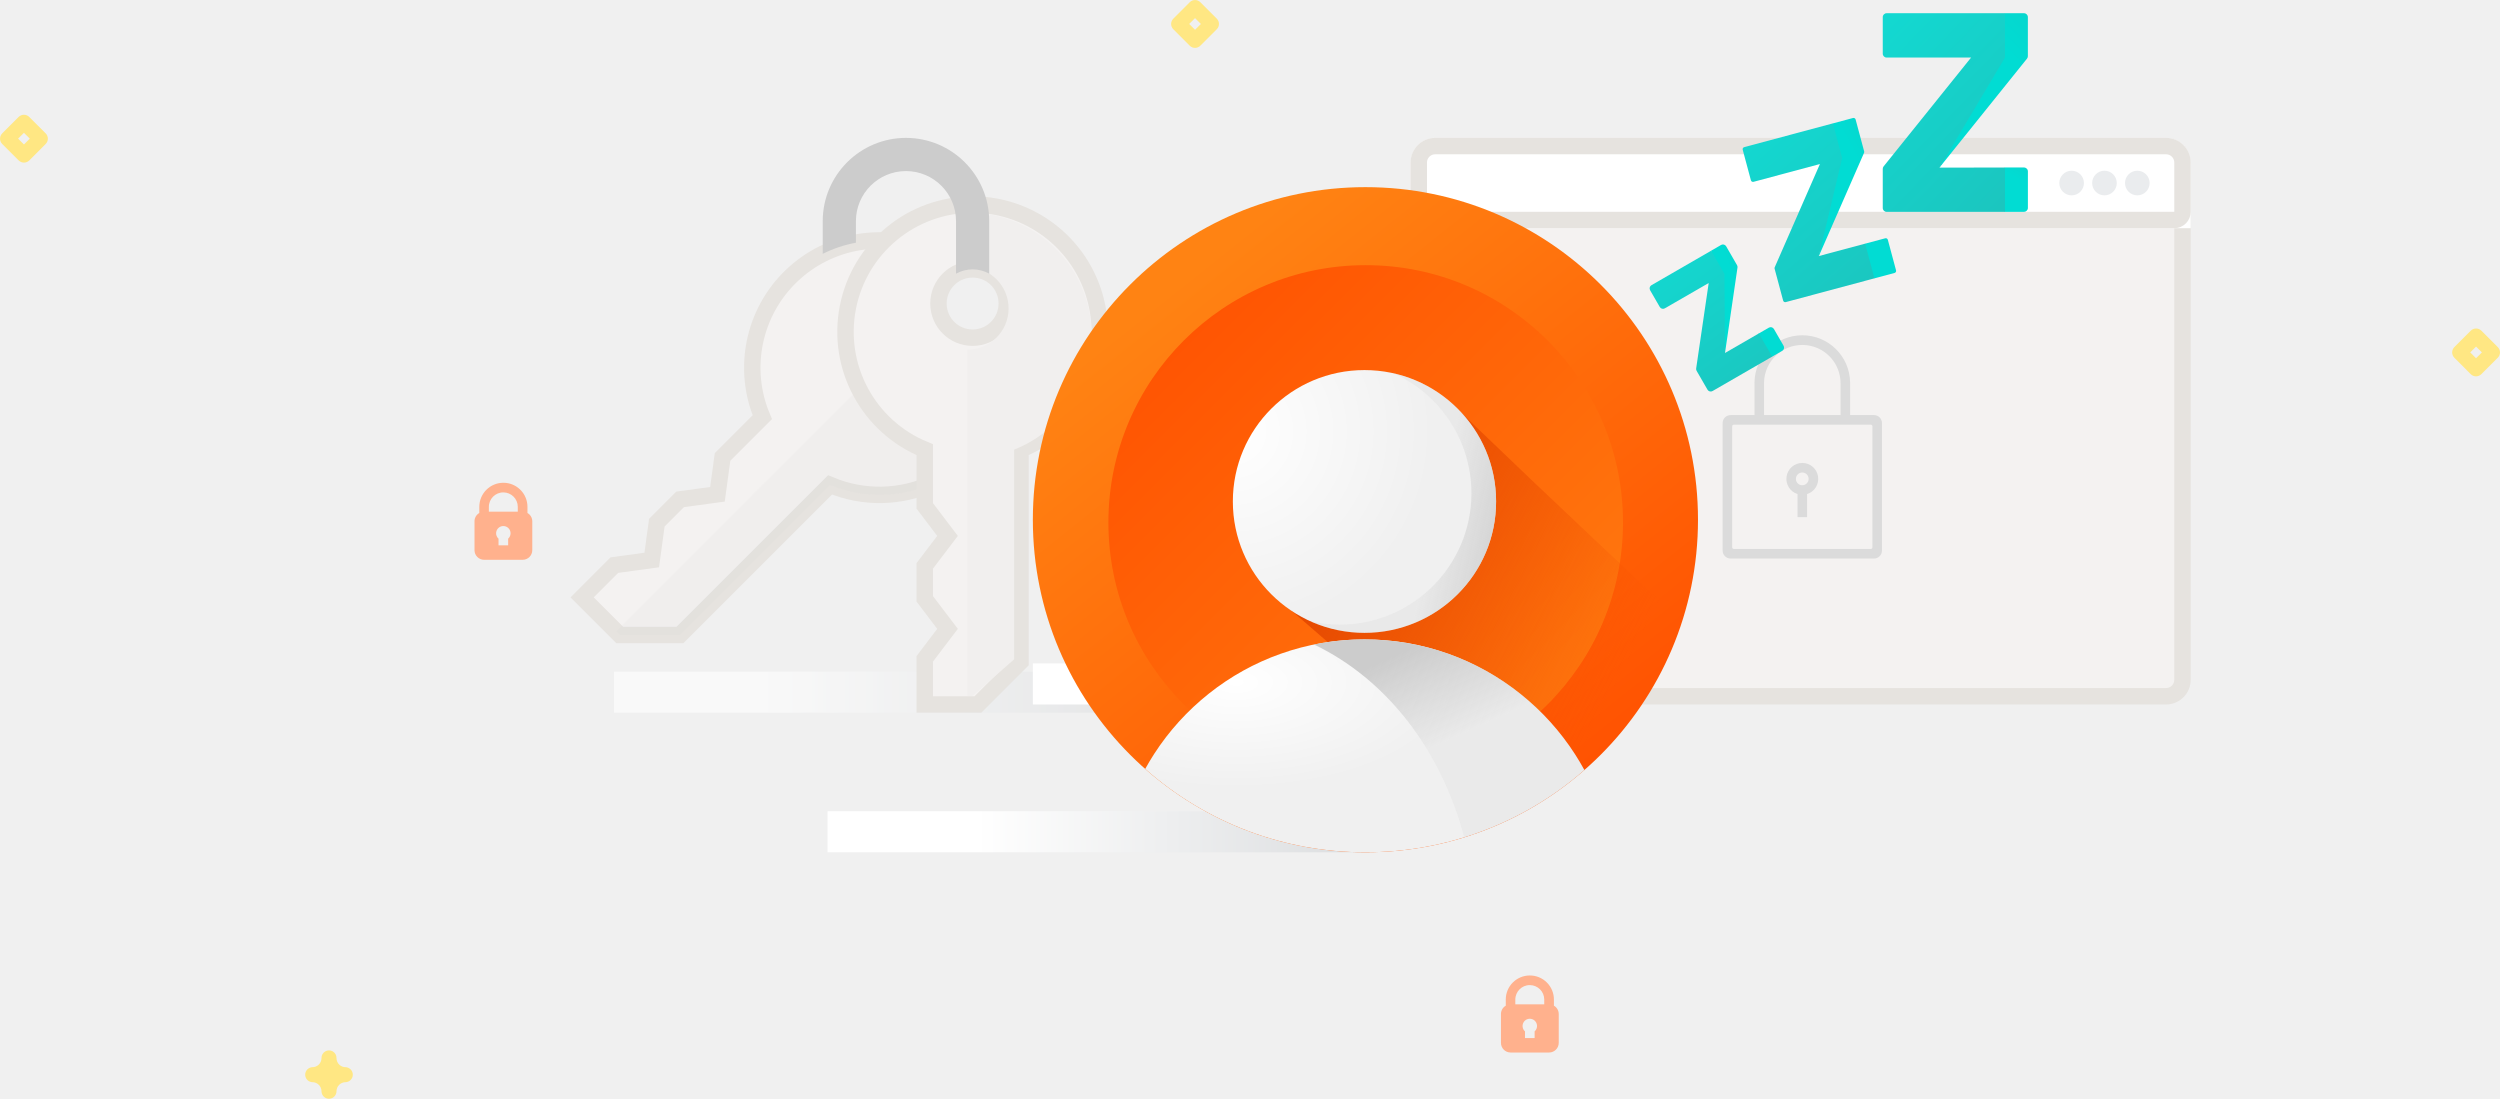
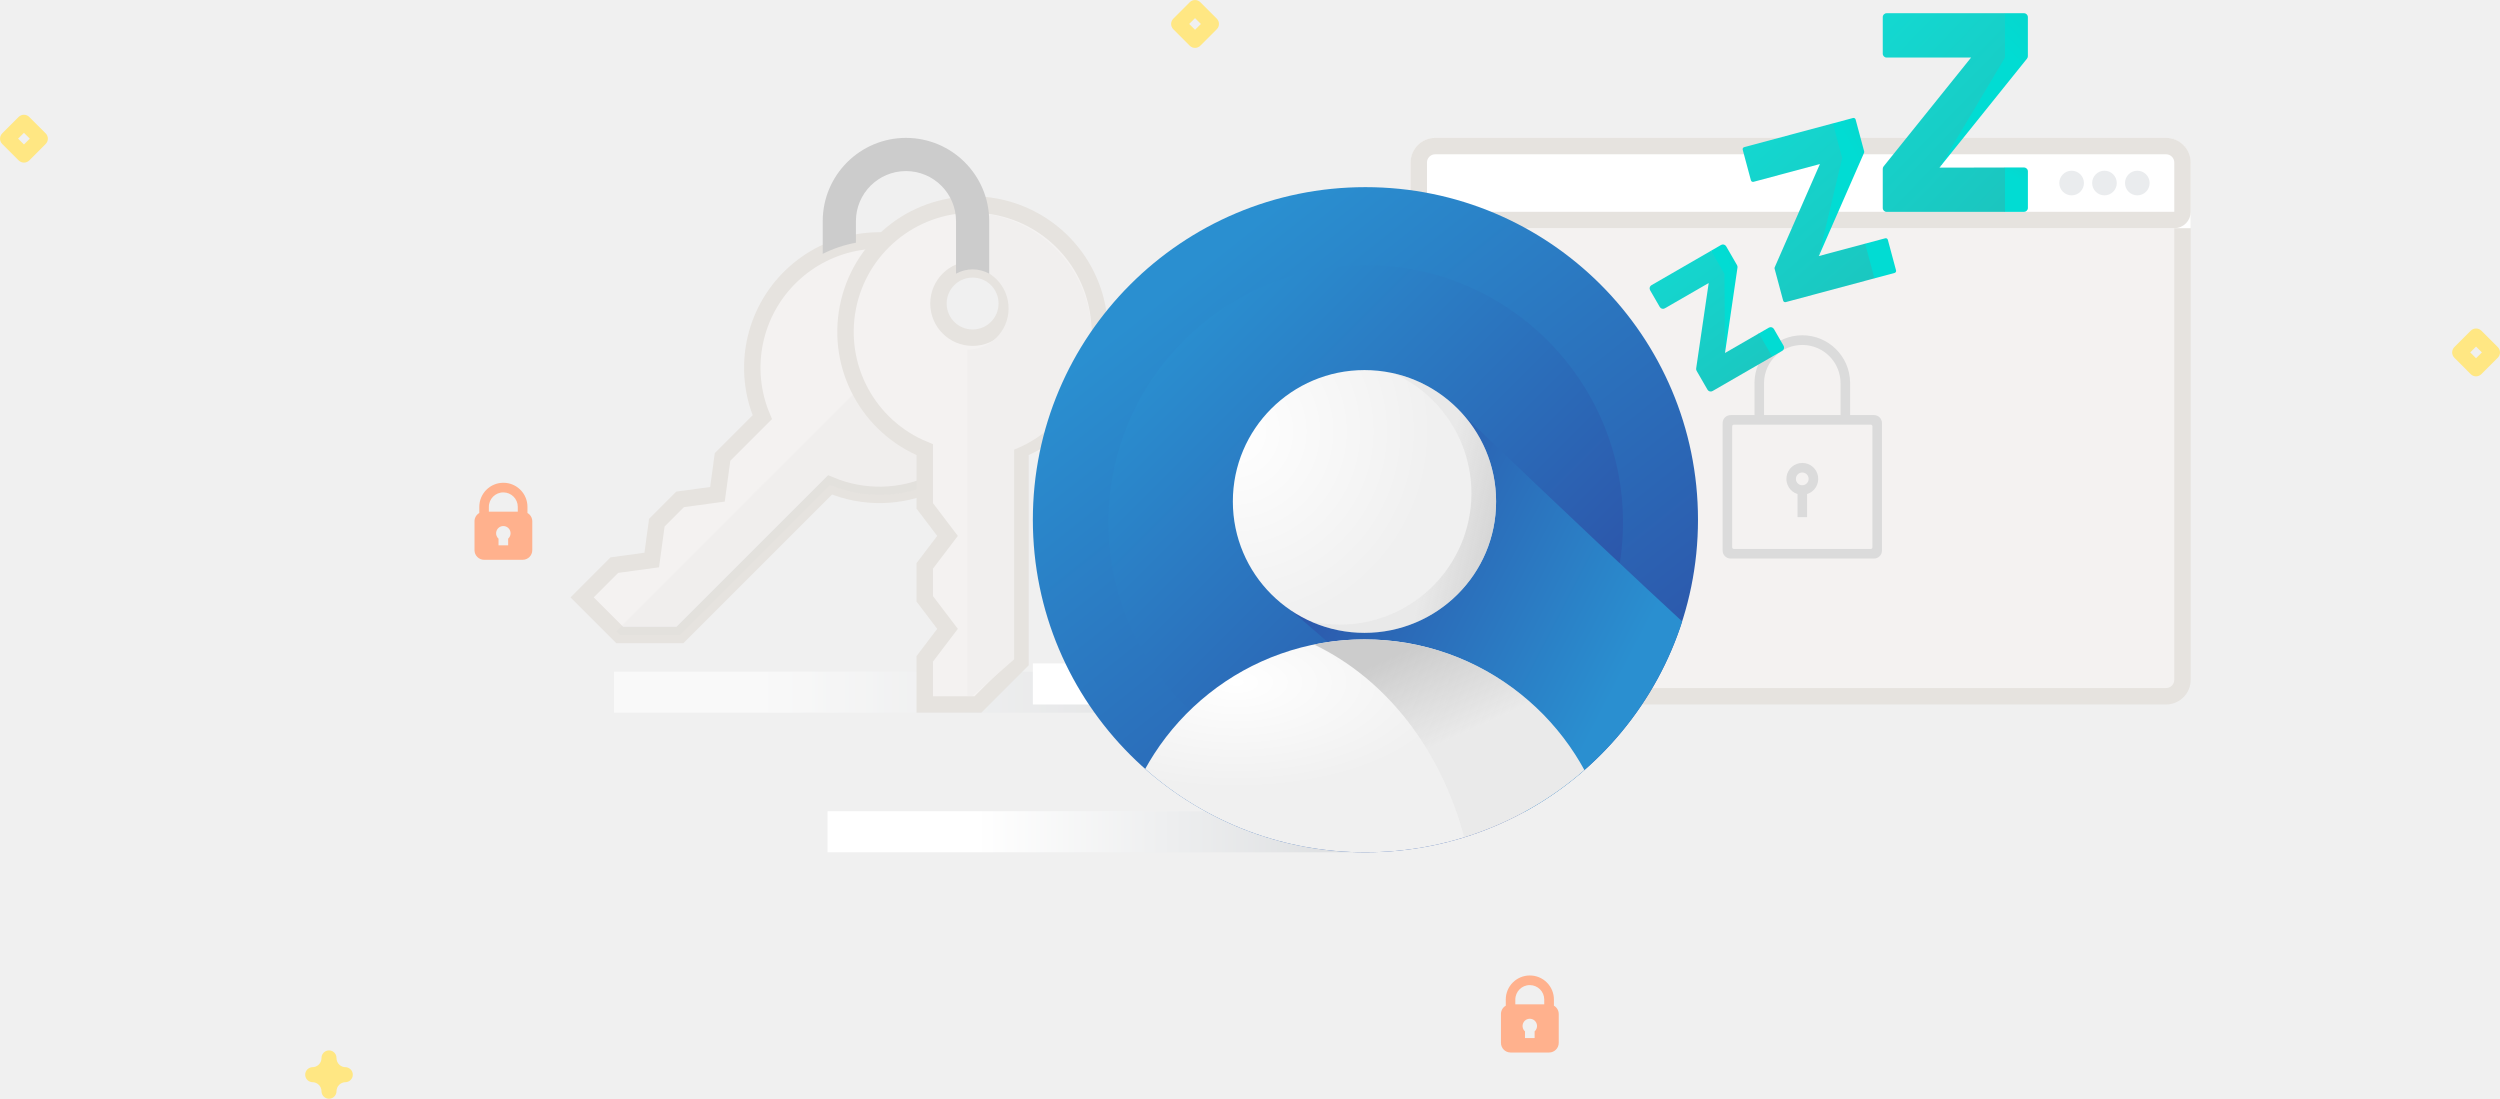
<svg xmlns="http://www.w3.org/2000/svg" xmlns:xlink="http://www.w3.org/1999/xlink" width="304.445" height="133.802" viewBox="0 0 304.445 133.802">
  <defs>
    <linearGradient id="linear-gradient" x1="0.274" y1="0.5" x2="1" y2="0.5" gradientUnits="objectBoundingBox">
      <stop offset="0" stop-color="#fff" />
      <stop offset="1" stop-color="#dbdddf" />
    </linearGradient>
    <linearGradient id="linear-gradient-4" x1="0.757" y1="0.959" x2="0.149" y2="0.196" gradientUnits="objectBoundingBox">
-       <stop offset="0" stop-color="#ff5201" />
-       <stop offset="1" stop-color="#ff8313" />
+       <stop offset="0" stop-color="#2c54a9" />
+       <stop offset="1" stop-color="#2a8fd0" />
    </linearGradient>
    <linearGradient id="linear-gradient-5" x1="0.821" y1="0.821" x2="0.126" y2="0.126" gradientUnits="objectBoundingBox">
-       <stop offset="0" stop-color="#ff760e" />
-       <stop offset="1" stop-color="#ff5402" />
+       <stop offset="0" stop-color="#2c54a9" />
+       <stop offset="1" stop-color="#2a8fd0" />
    </linearGradient>
    <linearGradient id="linear-gradient-6" x1="0.084" y1="0.36" x2="0.818" y2="0.733" gradientUnits="objectBoundingBox">
-       <stop offset="0" stop-color="#e34700" />
-       <stop offset="0.472" stop-color="#e54800" stop-opacity="0.494" />
-       <stop offset="1" stop-color="#f34c00" stop-opacity="0" />
+       <stop offset="0" stop-color="#2c54a9" />
+       <stop offset="1" stop-color="#2a8fd0" />
    </linearGradient>
    <radialGradient id="radial-gradient" cx="0.208" cy="0.202" r="0.5" gradientUnits="objectBoundingBox">
      <stop offset="0" stop-color="#fff" />
      <stop offset="1" stop-color="#f0f0f0" />
    </radialGradient>
    <radialGradient id="radial-gradient-2" cx="0" cy="0.233" r="0.764" gradientTransform="translate(0.106 0.025) rotate(27.054)" xlink:href="#radial-gradient" />
    <linearGradient id="linear-gradient-7" x1="0.433" x2="0.678" y2="0.398" gradientUnits="objectBoundingBox">
      <stop offset="0" stop-color="#ccc" />
      <stop offset="1" stop-color="#ccc" stop-opacity="0.169" />
    </linearGradient>
    <linearGradient id="linear-gradient-8" x1="0.719" y1="0.4" x2="1.177" y2="0.537" gradientUnits="objectBoundingBox">
      <stop offset="0" stop-color="#ccc" stop-opacity="0.188" />
      <stop offset="1" stop-color="#ccc" />
    </linearGradient>
    <linearGradient id="linear-gradient-9" x1="-0.74" y1="-0.65" x2="0.405" y2="-2.554" gradientUnits="objectBoundingBox">
      <stop offset="0" stop-color="#01dcd3" />
      <stop offset="1" stop-color="#22b7b1" />
    </linearGradient>
    <linearGradient id="linear-gradient-11" x1="0.336" y1="-1.226" x2="2.072" y2="1.514" gradientUnits="objectBoundingBox">
      <stop offset="0" stop-color="#0de5dd" />
      <stop offset="1" stop-color="#22b7b1" />
    </linearGradient>
  </defs>
  <g id="lock-idle-accounts-illustration" transform="translate(-141.222 -98.21)">
    <path id="Path_95" d="M424.493,166.965a.914.914,0,0,1-.914-.914,1.1,1.1,0,0,0-1.1-1.1.915.915,0,0,1,0-1.829,1.1,1.1,0,0,0,1.1-1.1.915.915,0,1,1,1.829,0,1.1,1.1,0,0,0,1.1,1.1.915.915,0,0,1,0,1.829,1.1,1.1,0,0,0-1.1,1.1.914.914,0,0,1-.914.914Z" transform="translate(-243.207 65.047)" fill="#ffe783" />
    <path id="Path_96" d="M68.794,419.851a.915.915,0,0,1-.645-.267l-2-2a.914.914,0,0,1,0-1.291l2-2a.914.914,0,0,1,1.291,0l2,2a.914.914,0,0,1,0,1.291l-2,2.008A.915.915,0,0,1,68.794,419.851Zm-.711-2.917.711.711.711-.711-.711-.708Z" transform="translate(75.344 -301.841)" fill="#ffe783" />
    <rect id="Rectangle_455" data-name="Rectangle 455" width="66" height="5" transform="translate(216 180)" opacity="0.6" fill="url(#linear-gradient)" />
    <g id="keys" transform="translate(190.024 115)">
      <path id="Path_2167" data-name="Path 2167" d="M63.678,108.719a4.16,4.16,0,1,1,1.218-2.942v-11.6a15.5,15.5,0,0,0-20.866,20.057l-4.841,4.841-.621,4.548-4.548.621-2.835,2.835-.621,4.548-4.548.621-3.929,3.929,4.58,4.58H34l18.278-18.278a15.542,15.542,0,0,0,12.621-.249V105.778A4.148,4.148,0,0,1,63.678,108.719Z" transform="translate(0 -80.22)" fill="#f4f2f1" stroke="#e6e3df" stroke-width="2" />
      <path id="Path_2168" data-name="Path 2168" d="M90.145,192.591a4.16,4.16,0,0,1-5.883,0L52.678,224.175l.458.458h7.329l18.278-18.278a15.541,15.541,0,0,0,12.621-.249V189.649A4.147,4.147,0,0,1,90.145,192.591Z" transform="translate(-26.467 -164.091)" fill="#ccc" opacity="0.09" />
      <path id="Path_2169" data-name="Path 2169" d="M275.461,60.224a15.5,15.5,0,0,0-5.83,29.853v6.846l2.776,3.655-2.776,3.655v4.009l2.776,3.655-2.776,3.655v5.557h6.478l5.182-5.182V90.077a15.5,15.5,0,0,0-5.83-29.853Zm0,16.217a4.16,4.16,0,1,1,4.16-4.16A4.16,4.16,0,0,1,275.461,76.441Z" transform="translate(-205.82 -52.108)" fill="#f4f2f1" stroke="#e6e3df" stroke-width="2" />
      <path id="Path_2170" data-name="Path 2170" d="M374.938,60.224v6.632a5.02,5.02,0,1,1,0,10.04v42.165h.633l5.062-4.455V89.073a14.952,14.952,0,0,0-5.694-28.849Z" transform="translate(-305.937 -51.105)" fill="#f1efee" />
      <path id="Path_2171" data-name="Path 2171" d="M249.627,0a10.149,10.149,0,0,0-10.138,10.138v3.983a15.433,15.433,0,0,1,4.043-1.356V10.138a6.095,6.095,0,0,1,12.19,0v6.4a4.159,4.159,0,0,1,4.043,0v-6.4A10.149,10.149,0,0,0,249.627,0Z" transform="translate(-188.102)" fill="#ccc" />
    </g>
    <path id="Path_98" d="M141.064,46.254a.914.914,0,0,1-.645-.267l-2-2.005a.914.914,0,0,1,0-1.291l2-2a.914.914,0,0,1,1.291,0l2,2a.914.914,0,0,1,0,1.291l-2,2a.909.909,0,0,1-.645.267Zm-.711-2.917.711.711.711-.711-.711-.711Z" transform="translate(301.688 97.79)" fill="#ffe783" />
    <path id="Path_98-2" data-name="Path_98" d="M141.064,46.254a.914.914,0,0,1-.645-.267l-2-2.005a.914.914,0,0,1,0-1.291l2-2a.914.914,0,0,1,1.291,0l2,2a.914.914,0,0,1,0,1.291l-2,2a.909.909,0,0,1-.645.267Zm-.711-2.917.711.711.711-.711-.711-.711Z" transform="translate(145.688 57.79)" fill="#ffe783" />
    <path id="padlock" d="M70.9,3.681V2.932a2.932,2.932,0,1,0-5.864,0v.749a1.169,1.169,0,0,0-.586,1.01V8.209a1.174,1.174,0,0,0,1.173,1.173h4.691a1.174,1.174,0,0,0,1.173-1.173V4.691a1.169,1.169,0,0,0-.586-1.01ZM67.963,1.173a1.761,1.761,0,0,1,1.759,1.759v.586H66.2V2.932a1.761,1.761,0,0,1,1.759-1.759Zm.586,5.635v.815H67.377V6.808a.88.88,0,1,1,1.173,0Z" transform="translate(259.555 217)" fill="#ffb18d" />
    <path id="padlock-2" data-name="padlock" d="M70.9,3.681V2.932a2.932,2.932,0,1,0-5.864,0v.749a1.169,1.169,0,0,0-.586,1.01V8.209a1.174,1.174,0,0,0,1.173,1.173h4.691a1.174,1.174,0,0,0,1.173-1.173V4.691a1.169,1.169,0,0,0-.586-1.01ZM67.963,1.173a1.761,1.761,0,0,1,1.759,1.759v.586H66.2V2.932a1.761,1.761,0,0,1,1.759-1.759Zm.586,5.635v.815H67.377V6.808a.88.88,0,1,1,1.173,0Z" transform="translate(134.555 157)" fill="#ffb18d" />
    <rect id="Rectangle_446" data-name="Rectangle 446" width="66" height="5" transform="translate(242 197)" fill="url(#linear-gradient)" />
    <g id="Group_1135" data-name="Group 1135" transform="translate(33 -7)">
      <rect id="Rectangle_448" data-name="Rectangle 448" width="66" height="5" transform="translate(234 186)" fill="url(#linear-gradient)" />
      <g id="Path_2110" data-name="Path 2110" transform="translate(280 122)" fill="#f4f2f1">
        <path d="M 92 68 L 3 68 C 1.897 68 1 67.103 1 66 L 1 3 C 1 1.897 1.897 1 3 1 L 92 1 C 93.103 1 94 1.897 94 3 L 94 66 C 94 67.103 93.103 68 92 68 Z" stroke="none" />
        <path d="M 3 2 C 2.449 2 2 2.449 2 3 L 2 66 C 2 66.551 2.449 67 3 67 L 92 67 C 92.551 67 93 66.551 93 66 L 93 3 C 93 2.449 92.551 2 92 2 L 3 2 M 3 0 L 92 0 C 93.657 0 95 1.343 95 3 L 95 66 C 95 67.657 93.657 69 92 69 L 3 69 C 1.343 69 0 67.657 0 66 L 0 3 C 0 1.343 1.343 0 3 0 Z" stroke="none" fill="#e6e3df" />
      </g>
      <g id="Rectangle_376" data-name="Rectangle 376" transform="translate(280 122)" fill="#fff" stroke="#e6e3df" stroke-width="2">
        <path d="M3,0H92a3,3,0,0,1,3,3v8a0,0,0,0,1,0,0H0a0,0,0,0,1,0,0V3A3,3,0,0,1,3,0Z" stroke="none" />
        <path d="M3,1H92a2,2,0,0,1,2,2V9a1,1,0,0,1-1,1H2A1,1,0,0,1,1,9V3A2,2,0,0,1,3,1Z" fill="none" />
      </g>
      <circle id="Ellipse_110" data-name="Ellipse 110" cx="1.5" cy="1.5" r="1.5" transform="translate(367 126)" fill="#eaecee" />
      <circle id="Ellipse_111" data-name="Ellipse 111" cx="1.5" cy="1.5" r="1.5" transform="translate(363 126)" fill="#eaecee" />
      <circle id="Ellipse_112" data-name="Ellipse 112" cx="1.5" cy="1.5" r="1.5" transform="translate(359 126)" fill="#eaecee" />
      <path id="locked-outline" d="M.971,27.17A.972.972,0,0,1,0,26.2V10.675A.971.971,0,0,1,.971,9.7h2.91V5.725h0a5.822,5.822,0,0,1,11.643,0V9.7h2.912a.971.971,0,0,1,.969.971V26.2a.972.972,0,0,1-.969.971Zm.192-16.107V25.811A.2.2,0,0,0,1.357,26h16.69a.2.2,0,0,0,.194-.194V11.063a.193.193,0,0,0-.194-.194H1.357A.193.193,0,0,0,1.163,11.063ZM5.046,5.725V9.7H14.36V5.821a4.658,4.658,0,0,0-9.315-.1Zm4.075,16.4V19.317a1.94,1.94,0,1,1,1.165,0v2.807Zm-.2-4.658A.776.776,0,1,0,9.7,16.69.779.779,0,0,0,8.925,17.466Z" transform="translate(318 146.059)" fill="#dbdbdb" />
    </g>
    <g id="Group_1134" data-name="Group 1134" transform="translate(-1317 -1576)">
      <circle id="Ellipse_177" data-name="Ellipse 177" cx="40.5" cy="40.5" r="40.5" transform="translate(1584 1697)" fill="url(#linear-gradient-4)" />
      <circle id="Ellipse_181" data-name="Ellipse 181" cx="31.333" cy="31.333" r="31.333" transform="translate(1593.201 1706.501)" fill="url(#linear-gradient-5)" />
      <path id="Intersection_8" data-name="Intersection 8" d="M-11087.112-4018.688l22.667-22.424c13.732,13.195,23,21.832,27.517,26a40.615,40.615,0,0,1-19.276,23.234Z" transform="translate(12700 5765)" fill="url(#linear-gradient-6)" />
      <path id="Intersection_5" data-name="Intersection 5" d="M-11102.318-3997.152q.513-.931,1.093-1.83a30.514,30.514,0,0,1,6.662-7.343,30.318,30.318,0,0,1,8.737-4.848,30.4,30.4,0,0,1,10.211-1.752,30.443,30.443,0,0,1,10.246,1.763,30.407,30.407,0,0,1,8.763,4.885,30.522,30.522,0,0,1,6.665,7.393q.587.917,1.105,1.868A40.345,40.345,0,0,1-11075.5-3987,40.342,40.342,0,0,1-11102.318-3997.152Z" transform="translate(12700 5765)" fill="url(#radial-gradient)" />
      <ellipse id="Ellipse_180" data-name="Ellipse 180" cx="16.029" cy="16" rx="16.029" ry="16" transform="translate(1608.356 1719.277)" fill="url(#radial-gradient-2)" />
      <path id="Subtraction_21" data-name="Subtraction 21" d="M-11054.46-4041.819h0c-2.85-10.724-9.519-19.285-18.3-23.486a30.731,30.731,0,0,1,6.14-.618,30.442,30.442,0,0,1,10.247,1.763,30.411,30.411,0,0,1,8.763,4.885,30.56,30.56,0,0,1,6.665,7.393c.389.608.761,1.237,1.1,1.869a40.189,40.189,0,0,1-14.622,8.195Z" transform="translate(12691 5818)" fill="url(#linear-gradient-7)" />
      <path id="Subtraction_22" data-name="Subtraction 22" d="M-11096.971-4035a15.925,15.925,0,0,1-6.561-1.4,16.148,16.148,0,0,0,3.559.4,16.032,16.032,0,0,0,16.029-16,16.028,16.028,0,0,0-9.479-14.607,16.1,16.1,0,0,1,8.92,5.551,15.949,15.949,0,0,1,2.615,4.631,15.946,15.946,0,0,1,.945,5.427,15.879,15.879,0,0,1-4.7,11.313A15.938,15.938,0,0,1-11096.971-4035Z" transform="translate(12721.355 5786.277)" fill="url(#linear-gradient-8)" />
    </g>
    <g id="sleep" transform="translate(342.103 99.82)">
      <g id="Group_1097" data-name="Group 1097" transform="translate(7.492 28.16)">
        <path id="Path_2016" data-name="Path 2016" d="M133.472,425.1l1.178,2.041a.45.45,0,0,1-.165.615l-1.222.705-3.231-.014,1.6-2.805,1.222-.705A.45.45,0,0,1,133.472,425.1Z" transform="translate(-125.822 -414.804)" fill="url(#linear-gradient-9)" />
        <path id="Path_2017" data-name="Path 2017" d="M83.232,313.72l1.694,12.449,1.522-10.405a.45.45,0,0,0-.056-.29l-1.325-2.295a.45.45,0,0,0-.615-.165Z" transform="translate(-83.232 -312.955)" fill="url(#linear-gradient-9)" />
      </g>
      <path id="Path_2018" data-name="Path 2018" d="M13.306,331.535l1.628,2.82L7.67,338.549a.45.45,0,0,1-.615-.165L5.73,336.09a.45.45,0,0,1-.056-.29L7.2,325.394l-5.342,3.084a.45.45,0,0,1-.615-.165l-1.178-2.04a.45.45,0,0,1,.165-.615l7.264-4.194,1.628,2.82.066,9.629Z" transform="translate(0 -292.539)" fill="url(#linear-gradient-11)" />
      <g id="Group_1098" data-name="Group 1098" transform="translate(20.614 12.751)">
        <path id="Path_2019" data-name="Path 2019" d="M272.963,304.673l1,3.723a.259.259,0,0,1-.183.318l-2.445.655-3.262-1.389,2.13-2.834,2.445-.655A.259.259,0,0,1,272.963,304.673Z" transform="translate(-264.561 -289.834)" fill="url(#linear-gradient-9)" />
        <path id="Path_2020" data-name="Path 2020" d="M230.783,142.368l-1.715,16.158,5.506-12.574a.259.259,0,0,0,.013-.171l-1.041-3.885a.259.259,0,0,0-.318-.183Z" transform="translate(-229.068 -141.704)" fill="url(#linear-gradient-9)" />
      </g>
      <path id="Path_2021" data-name="Path 2021" d="M140.859,163.731l1.132,4.223-10.8,2.894a.259.259,0,0,1-.318-.183l-1.041-3.885a.258.258,0,0,1,.013-.171l5.506-12.574-8.085,2.166a.259.259,0,0,1-.318-.183l-1-3.723a.259.259,0,0,1,.183-.318l10.8-2.894,1.132,4.223-2.846,11.935Z" transform="translate(-114.606 -135.669)" fill="url(#linear-gradient-11)" />
      <g id="Group_1099" data-name="Group 1099" transform="translate(35.307)">
        <path id="Path_2022" data-name="Path 2022" d="M455.547,209.312v4.45a.473.473,0,0,1-.473.473h-2.318l-2.791-2.7,2.791-2.7h2.318A.473.473,0,0,1,455.547,209.312Z" transform="translate(-444.782 -190.048)" fill="url(#linear-gradient-9)" />
        <path id="Path_2023" data-name="Path 2023" d="M400.333,0l-7.974,18.792L403.02,5.525a.473.473,0,0,0,.1-.3V.473A.473.473,0,0,0,402.651,0Z" transform="translate(-392.359)" fill="url(#linear-gradient-9)" />
      </g>
      <path id="Path_2024" data-name="Path 2024" d="M330.448,18.792v5.4H316.037a.473.473,0,0,1-.473-.473V18.958a.473.473,0,0,1,.1-.3L326.32,5.4H316.037a.473.473,0,0,1-.473-.473V.473A.473.473,0,0,1,316.037,0h14.412V5.4l-7.974,13.4Z" transform="translate(-287.167)" fill="url(#linear-gradient-11)" />
    </g>
  </g>
</svg>
